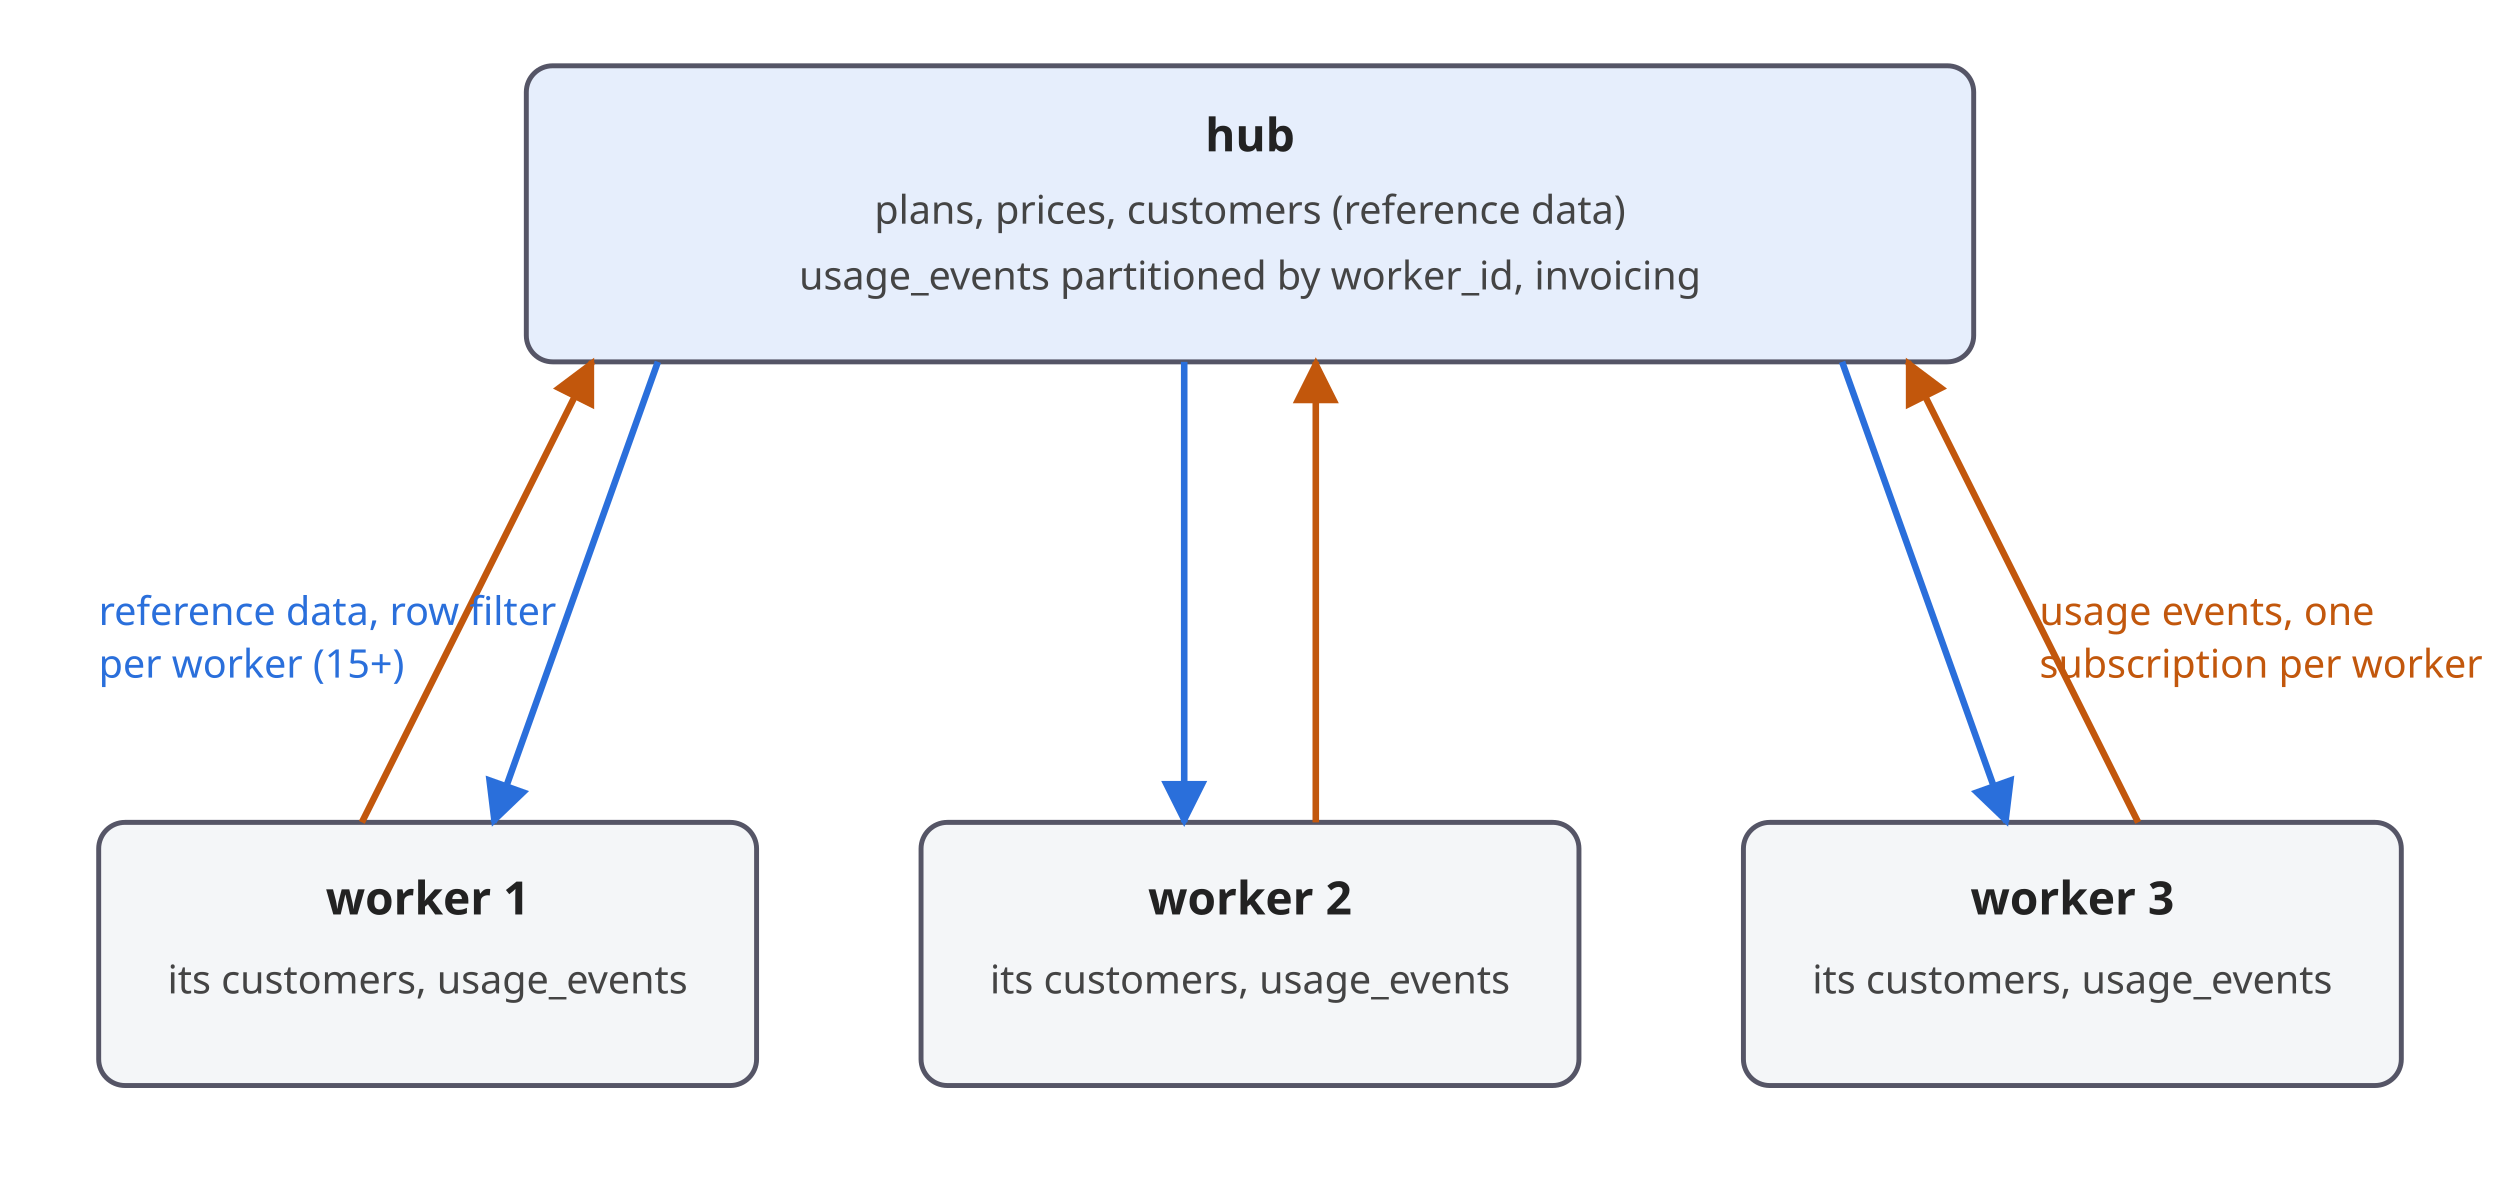
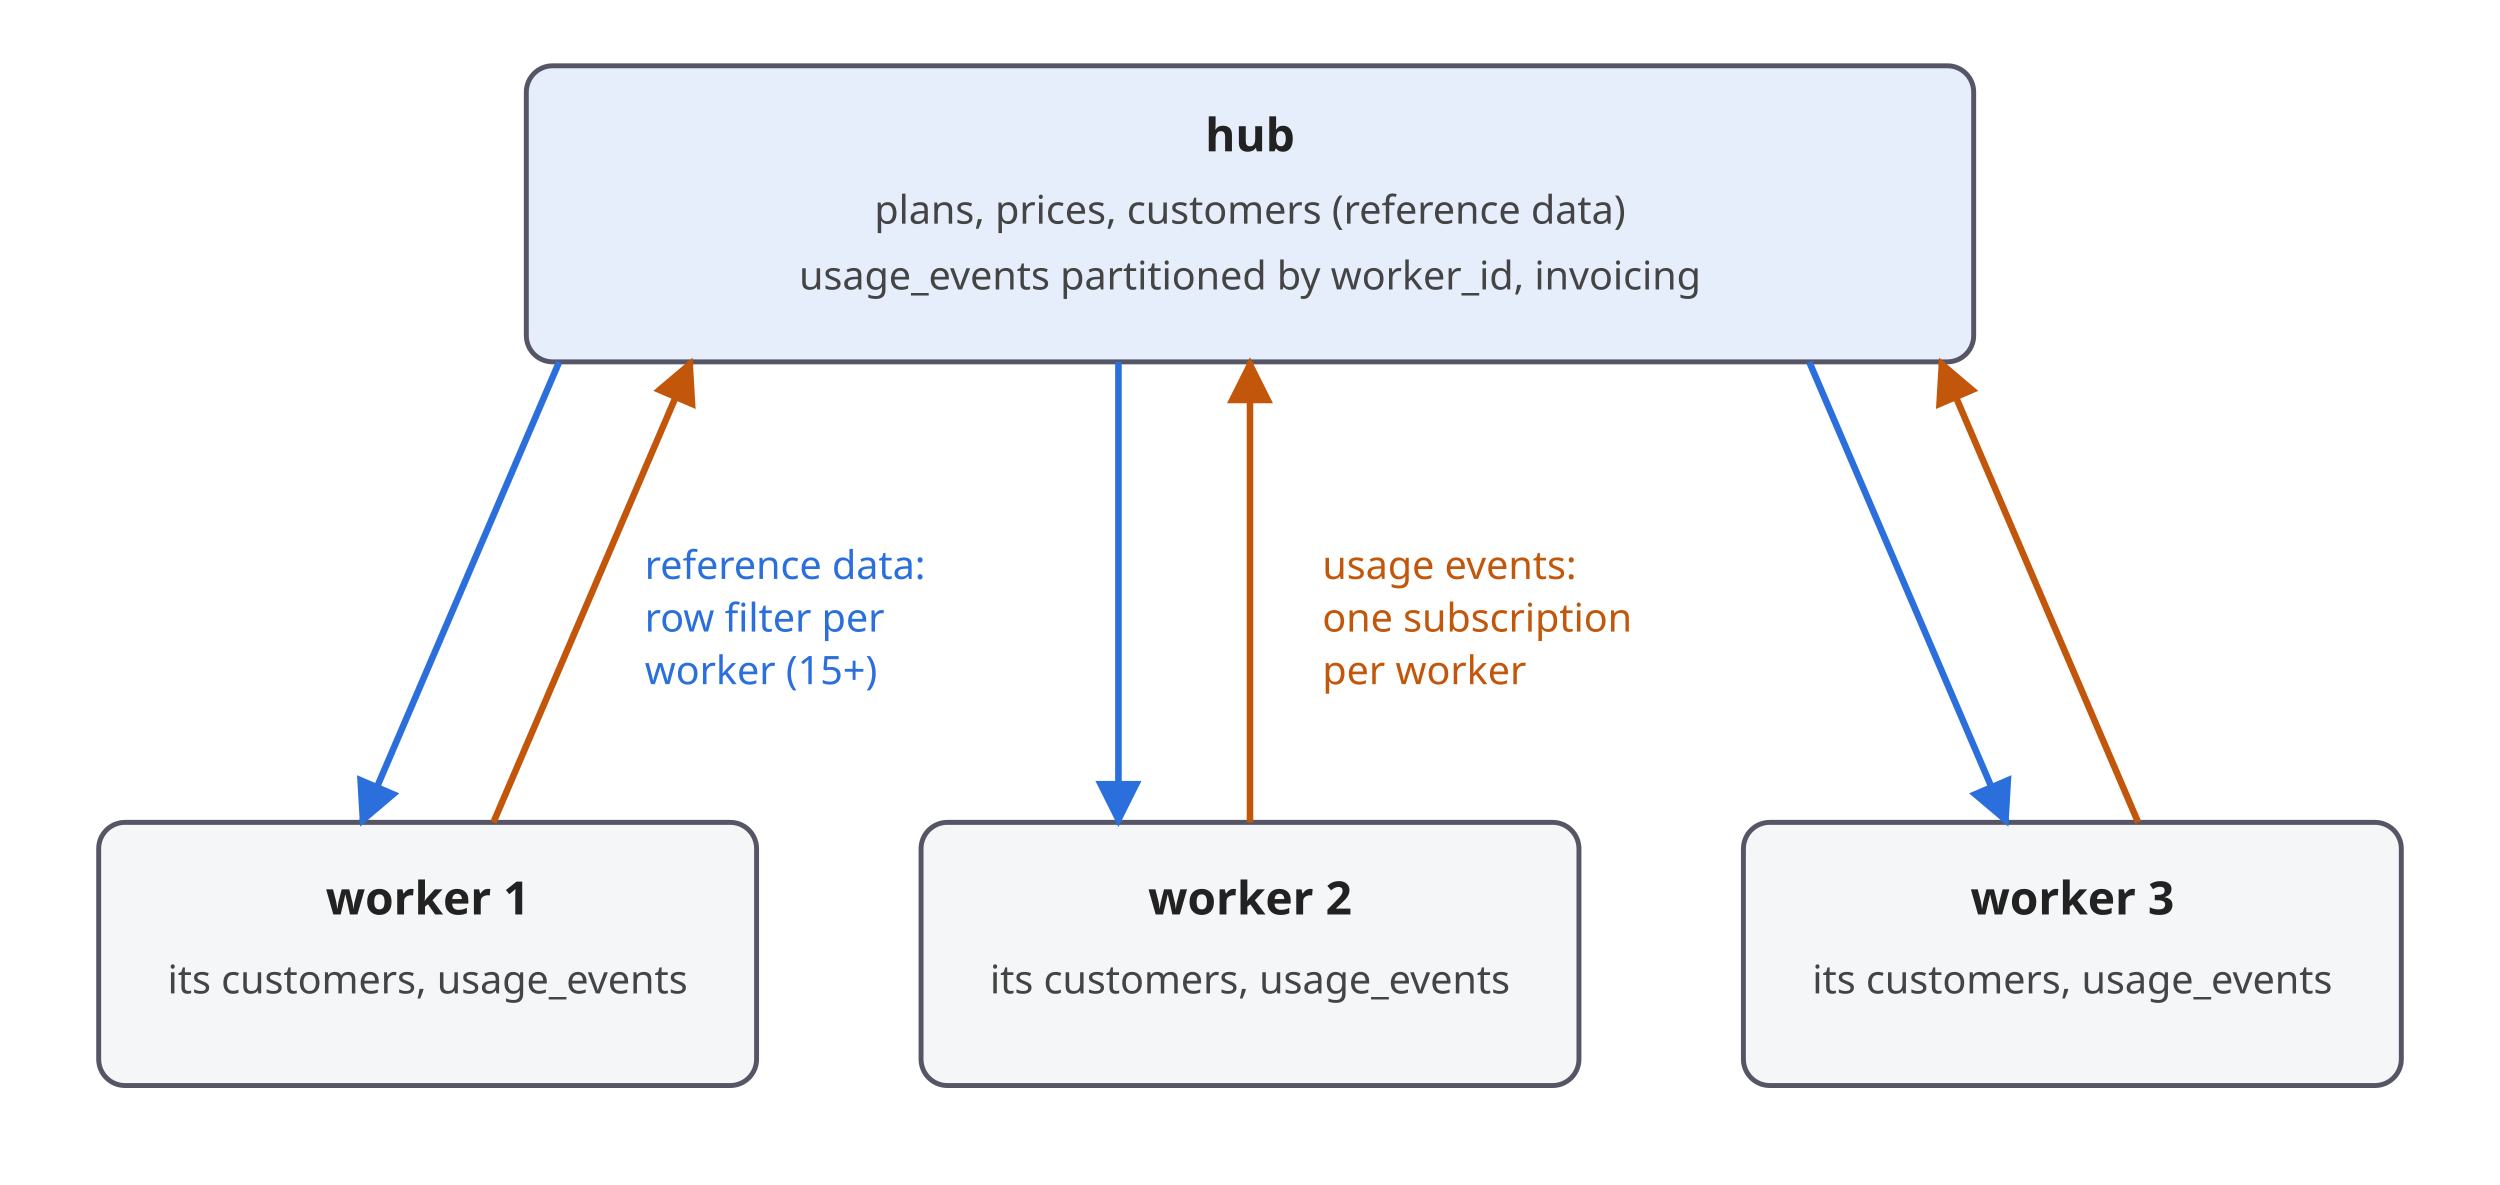
<svg xmlns="http://www.w3.org/2000/svg" viewBox="0 0 760 360" role="img" aria-label="Hub and three workers: reference data flows down, usage events flow up">
  <style>
    text { font-family: system-ui, sans-serif; font-size: 14px; fill: #222; }
    .box { fill: #f4f6f8; stroke: #556; stroke-width: 1.5; rx: 8; }
    .hub { fill: #e6eefc; }
    .down { stroke: #2a6fdb; stroke-width: 2; fill: none; marker-end: url(#ad); }
    .up { stroke: #c2570c; stroke-width: 2; fill: none; marker-end: url(#au); }
    .small { font-size: 12px; fill: #444; }
    .b { font-weight: 600; }
    @media (prefers-color-scheme: dark) {
      text { fill: #e8e8e8; } .small { fill: #bbb; }
      .box { fill: #23272e; stroke: #99a; } .hub { fill: #1d2a44; }
    }
  </style>
  <defs>
    <marker id="ad" viewBox="0 0 10 10" refX="9" refY="5" markerWidth="7" markerHeight="7" orient="auto">
      <path d="M0 0L10 5L0 10z" fill="#2a6fdb" />
    </marker>
    <marker id="au" viewBox="0 0 10 10" refX="9" refY="5" markerWidth="7" markerHeight="7" orient="auto">
      <path d="M0 0L10 5L0 10z" fill="#c2570c" />
    </marker>
  </defs>
  <rect class="box hub" x="160" y="20" width="440" height="90" />
  <text class="b" x="380" y="46" text-anchor="middle">hub</text>
  <text class="small" x="380" y="68" text-anchor="middle">plans, prices, customers (reference data)</text>
  <text class="small" x="380" y="88" text-anchor="middle">usage_events partitioned by worker_id, invoicing</text>
  <rect class="box" x="30" y="250" width="200" height="80" />
  <rect class="box" x="280" y="250" width="200" height="80" />
  <rect class="box" x="530" y="250" width="200" height="80" />
  <text class="b" x="130" y="278" text-anchor="middle">worker 1</text>
  <text class="b" x="380" y="278" text-anchor="middle">worker 2</text>
  <text class="b" x="630" y="278" text-anchor="middle">worker 3</text>
  <text class="small" x="130" y="302" text-anchor="middle">its customers, usage_events</text>
  <text class="small" x="380" y="302" text-anchor="middle">its customers, usage_events</text>
  <text class="small" x="630" y="302" text-anchor="middle">its customers, usage_events</text>
-   <path class="down" d="M200 110 L150 250" />
-   <path class="down" d="M370 110 L370 250" transform="translate(-10 0)" />
-   <path class="down" d="M560 110 L610 250" />
-   <path class="up" d="M110 250 L180 110" />
-   <path class="up" d="M400 250 L400 110" />
-   <path class="up" d="M650 250 L580 110" />
-   <text class="small" x="30" y="190" fill="#2a6fdb" style="fill:#2a6fdb">reference data, row filter</text>
-   <text class="small" x="30" y="206" style="fill:#2a6fdb">per worker (15+)</text>
-   <text class="small" x="620" y="190" style="fill:#c2570c">usage events, one</text>
-   <text class="small" x="620" y="206" style="fill:#c2570c">subscription per worker</text>
+   <path class="down" d="M170 110 L110 250" />
+   <path class="down" d="M340 110 L340 250" />
+   <path class="down" d="M550 110 L610 250" />
+   <path class="up" d="M210 250 L270 110" transform="translate(-60 0)" />
+   <path class="up" d="M380 250 L380 110" />
+   <path class="up" d="M650 250 L590 110" />
+   <text class="small" x="196" y="176" style="fill:#2a6fdb">reference data:</text>
+   <text class="small" x="196" y="192" style="fill:#2a6fdb">row filter per</text>
+   <text class="small" x="196" y="208" style="fill:#2a6fdb">worker (15+)</text>
+   <text class="small" x="402" y="176" style="fill:#c2570c">usage events:</text>
+   <text class="small" x="402" y="192" style="fill:#c2570c">one subscription</text>
+   <text class="small" x="402" y="208" style="fill:#c2570c">per worker</text>
</svg>
